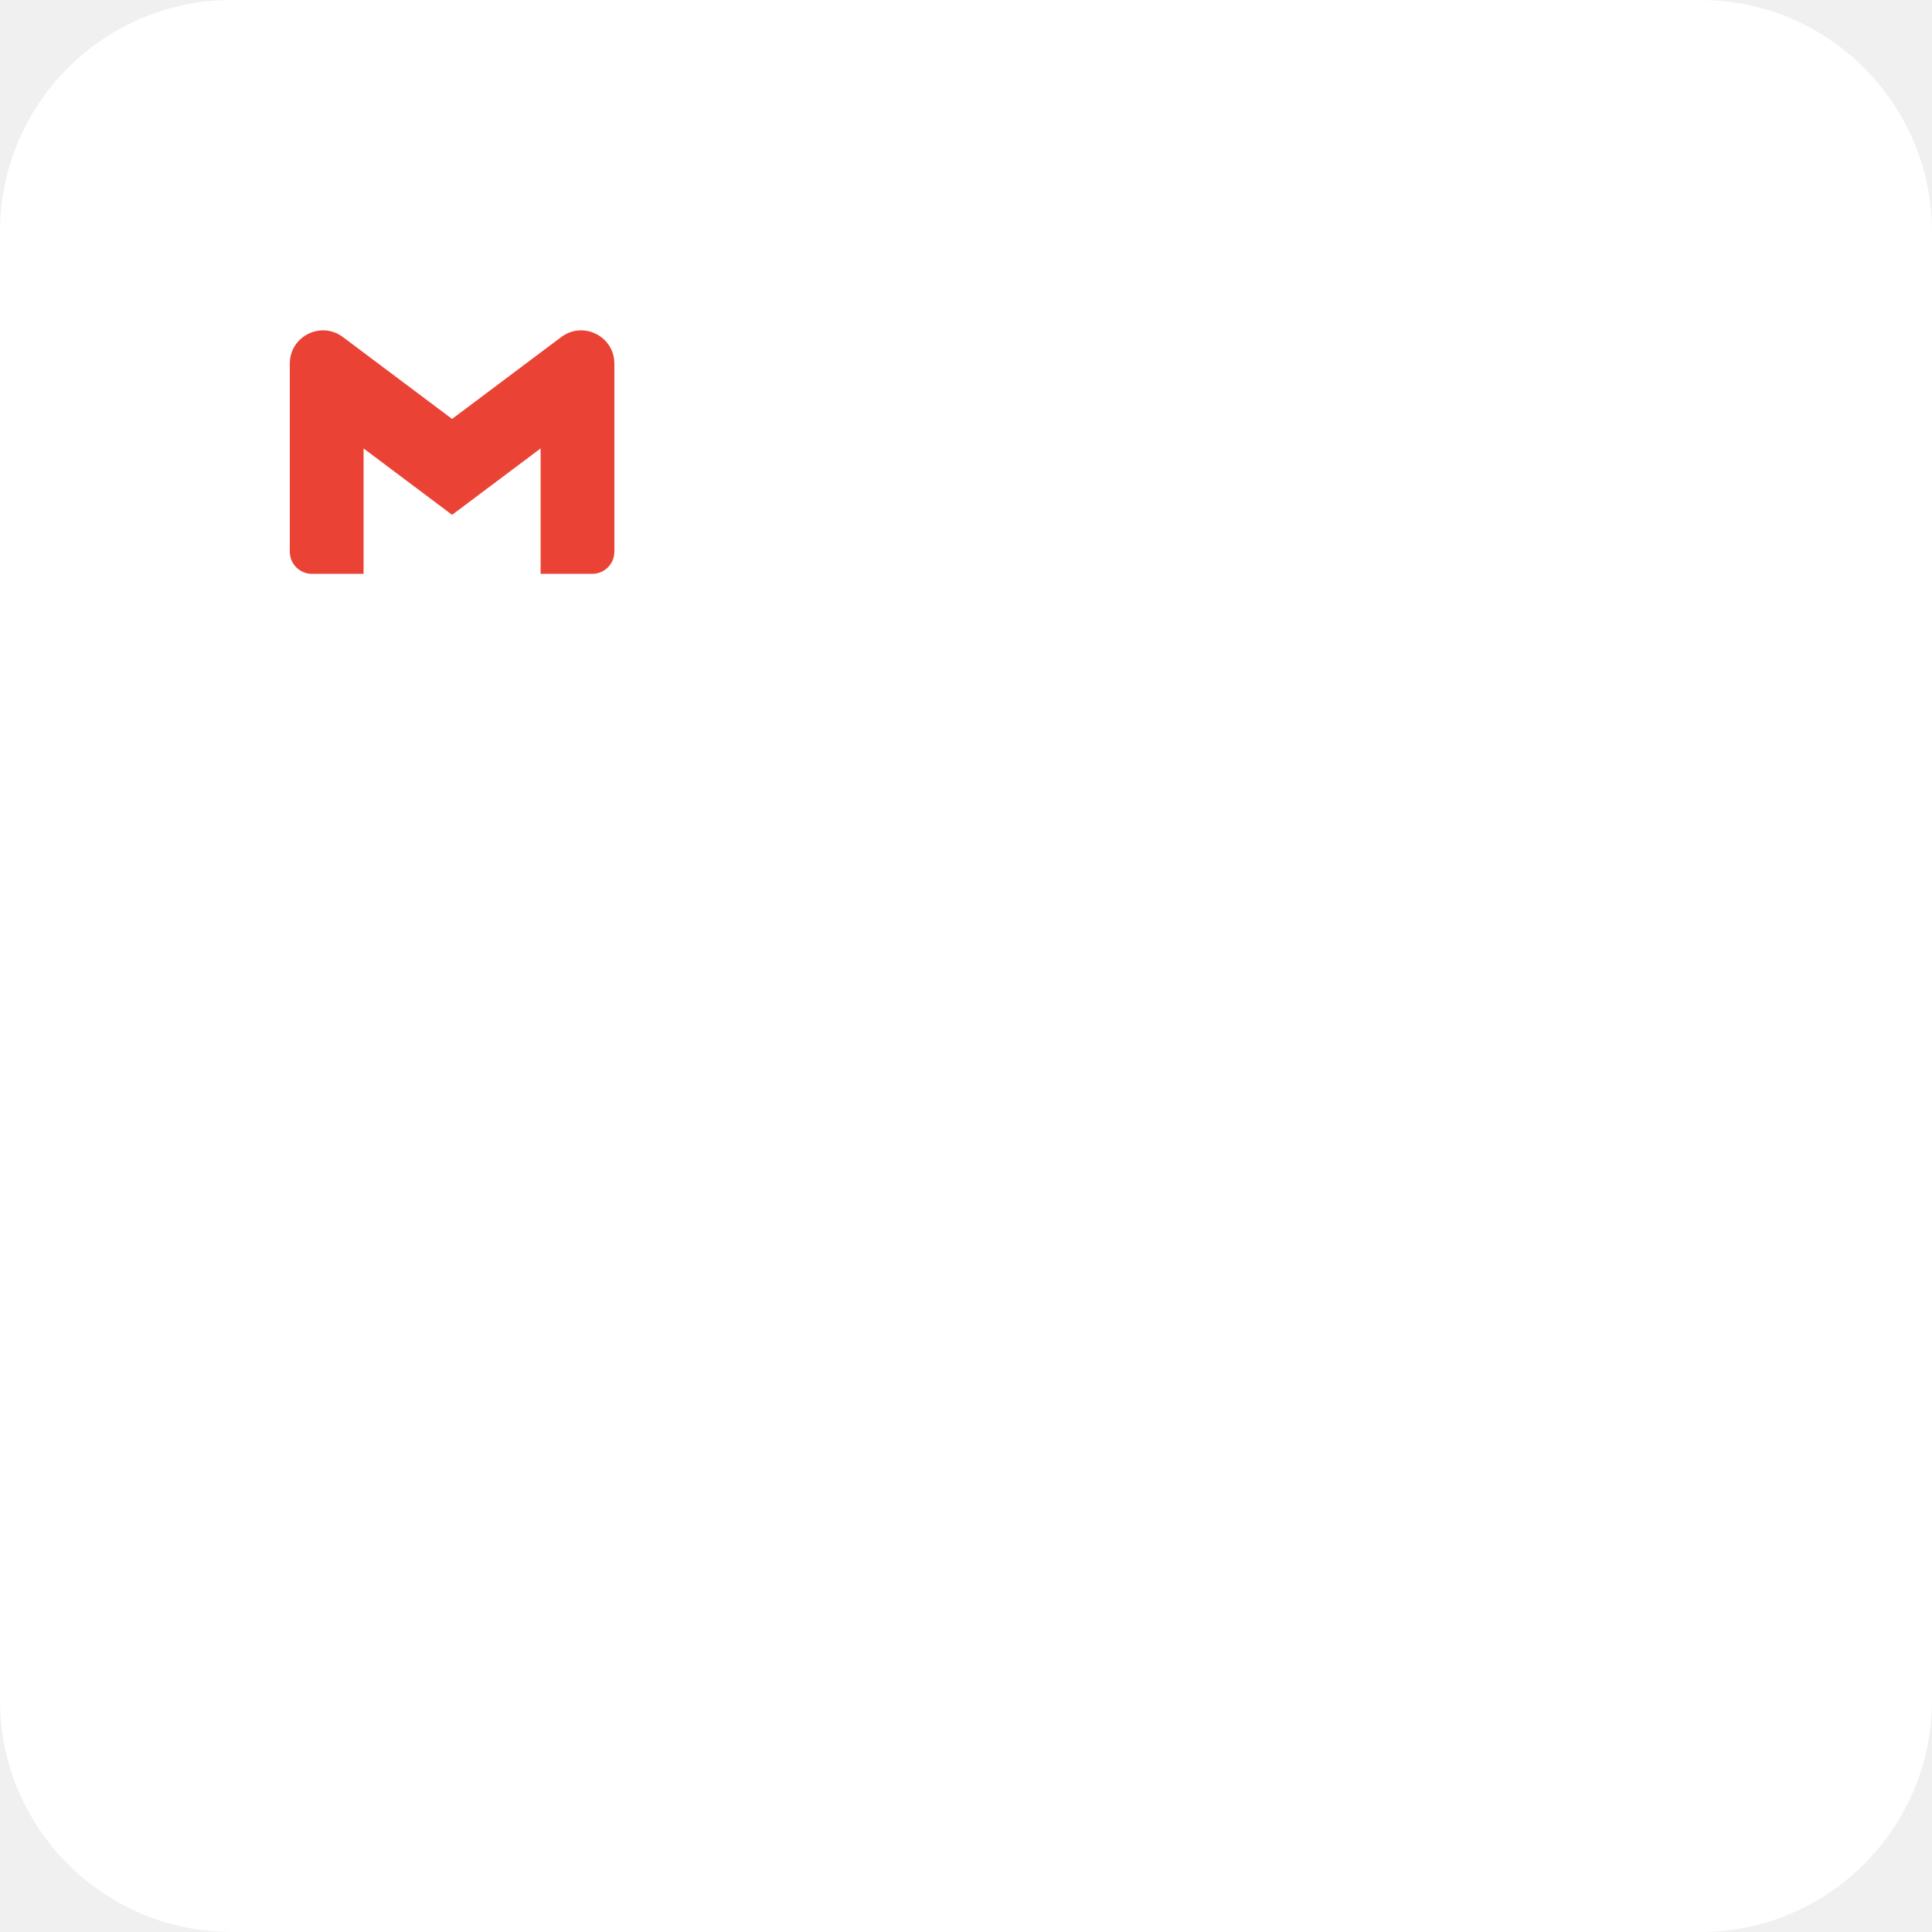
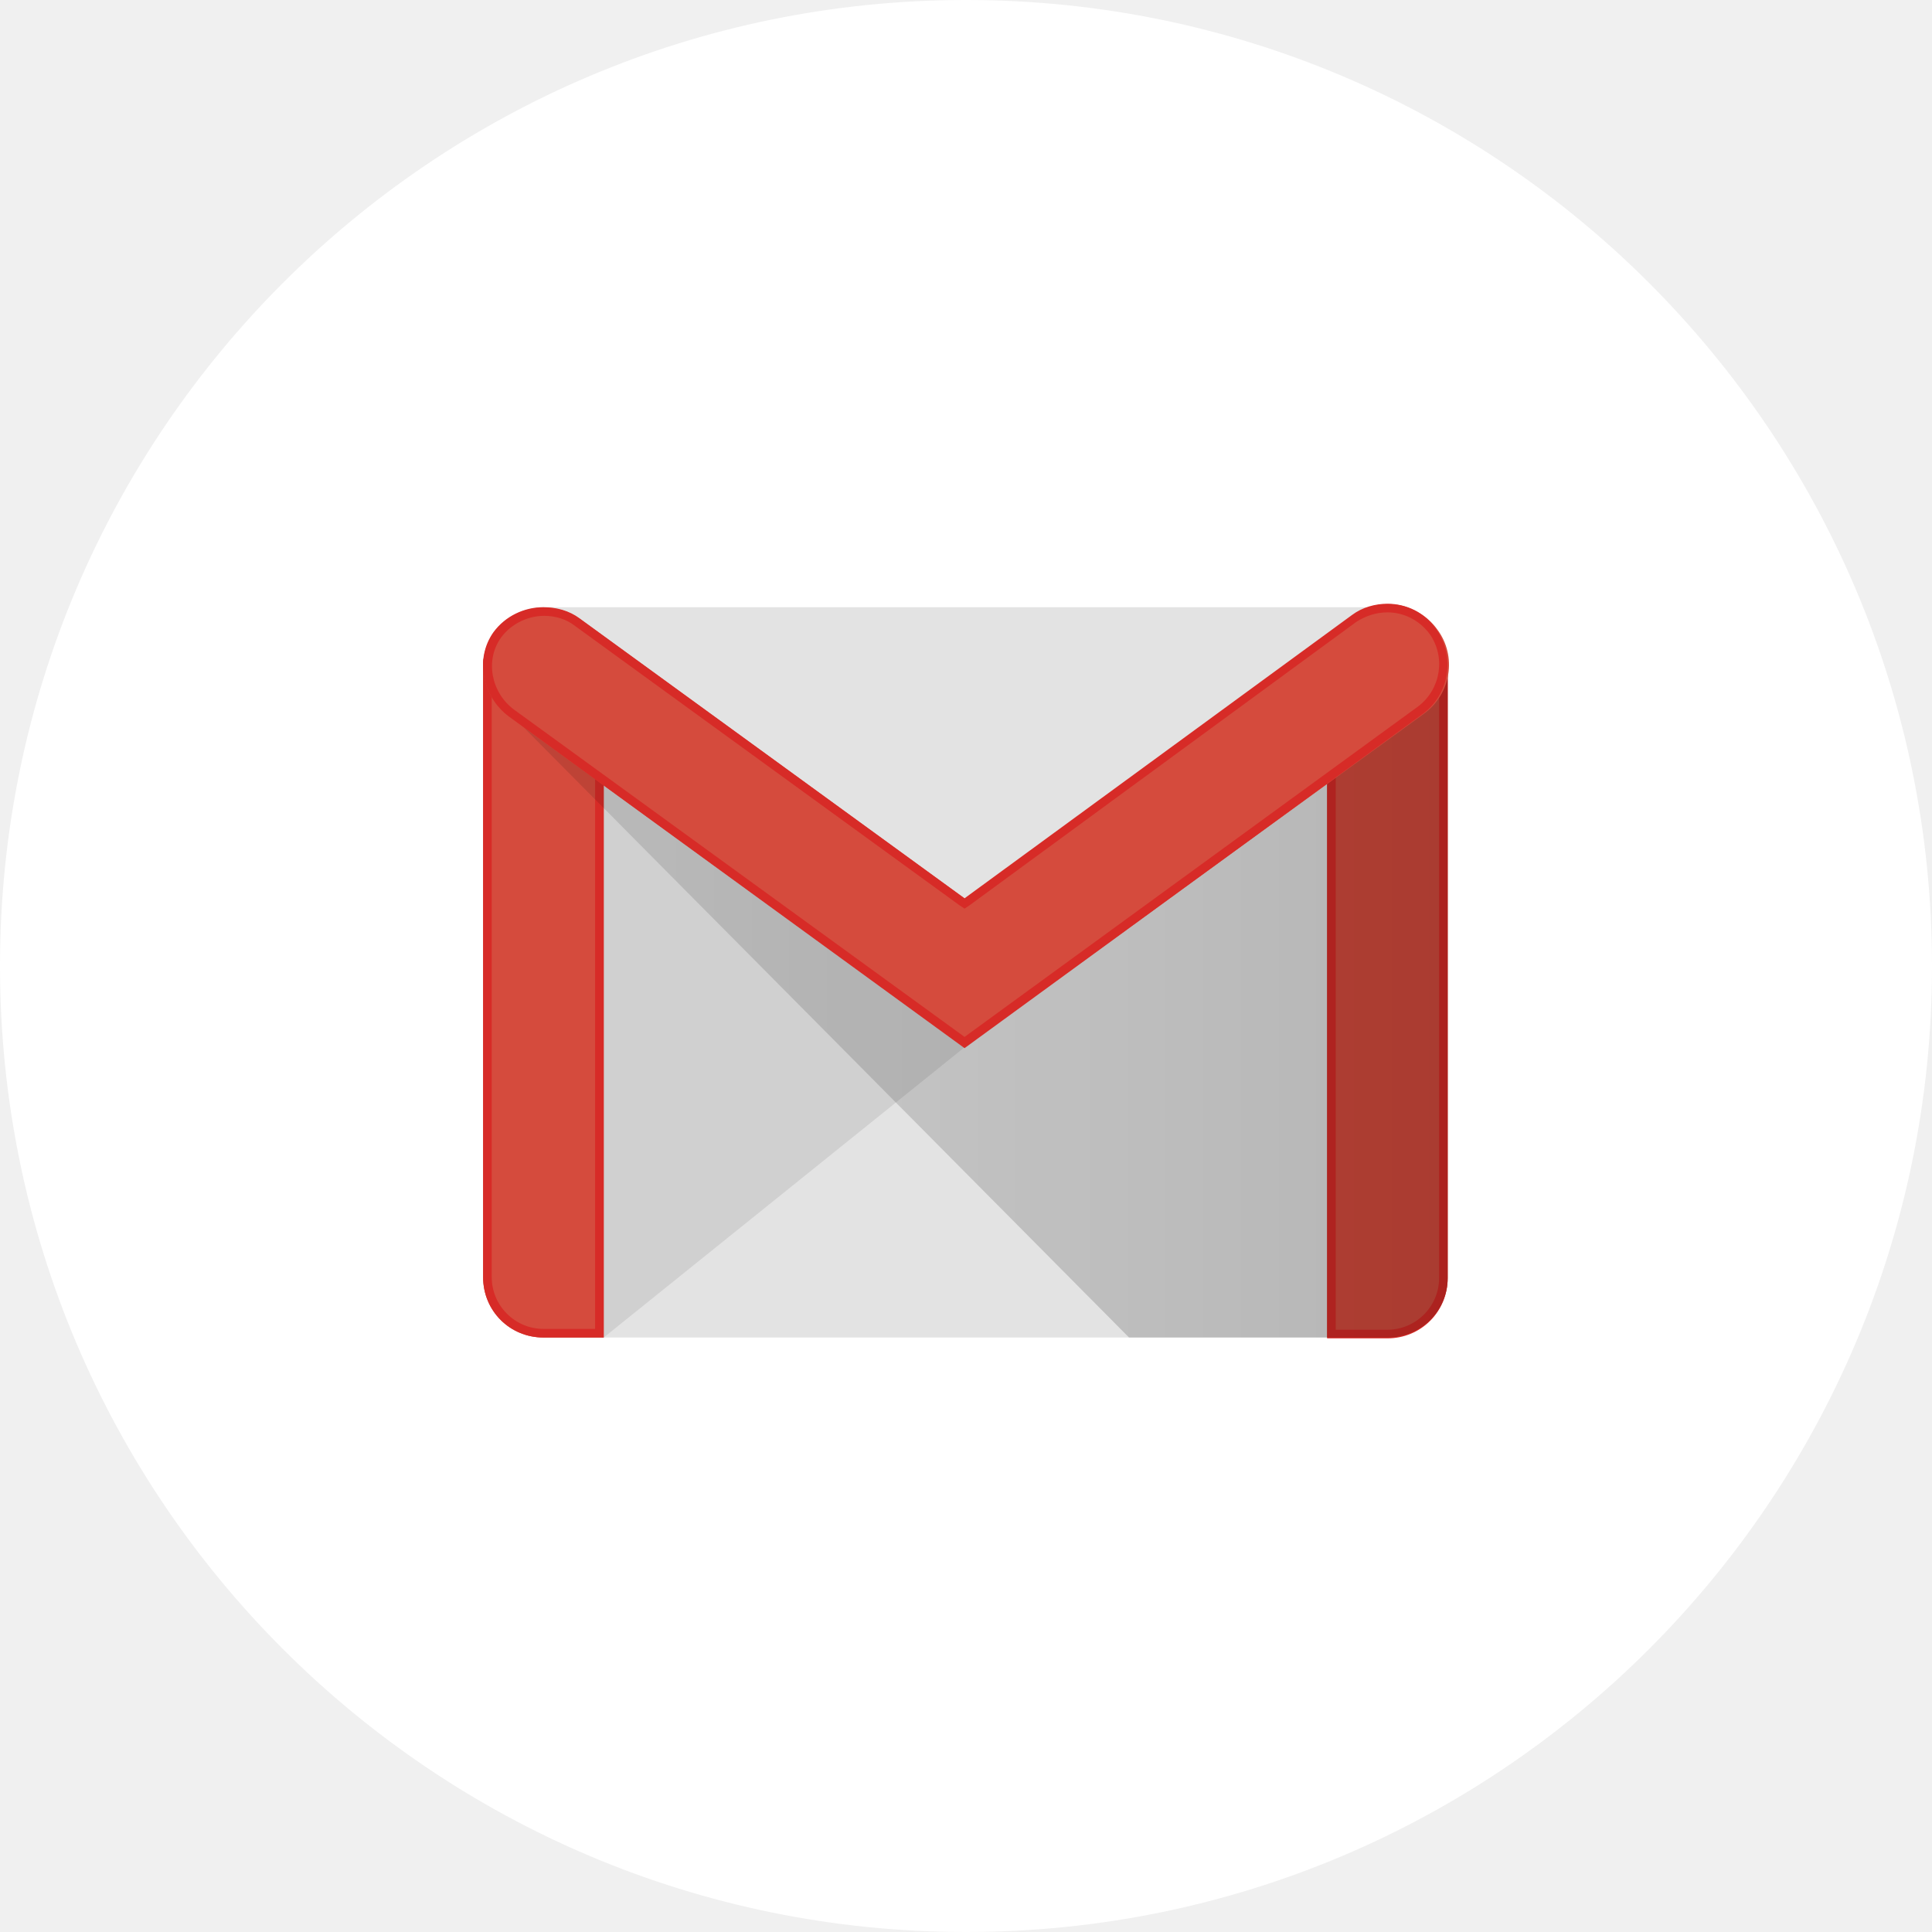
- <svg xmlns="http://www.w3.org/2000/svg" viewBox="0 0 100 100">
-   <rect width="100" height="100" rx="12" fill="#fff" />
-   <g transform="translate(15,15) scale(0.7)">
-     <path fill="#EA4335" d="M24 5.457v13.909c0 .904-.732 1.636-1.636 1.636h-3.819V11.73L12 16.64l-6.545-4.91v9.273H1.636A1.636 1.636 0 0 1 0 19.366V5.457c0-2.023 2.309-3.178 3.927-1.964L5.455 4.64 12 9.548l6.545-4.91 1.528-1.145C21.69 2.28 24 3.434 24 5.457z" />
-   </g>
+ <svg xmlns="http://www.w3.org/2000/svg" width="48" height="48" viewBox="0 0 48 48" fill="none">
+   <path d="M0 24C0 10.745 10.745 0 24 0C37.255 0 48 10.745 48 24C48 37.255 37.255 48 24 48C10.745 48 0 37.255 0 24Z" fill="white" />
+   <path d="M34.47 33.23H13.501C12.688 33.23 12.003 32.567 12.003 31.732V16.583C12.003 15.77 12.666 15.086 13.501 15.086H34.47C35.283 15.086 35.968 15.749 35.968 16.583V31.732C35.968 32.567 35.304 33.23 34.47 33.23Z" fill="#E3E3E3" />
+   <path opacity="0.1" d="M14.999 33.23L23.964 26.019L24.028 25.634L14.785 18.98L14.763 32.909L14.999 33.23Z" fill="#231F20" />
+   <path d="M13.501 33.23C12.666 33.23 12.003 32.567 12.003 31.732V16.562C12.003 15.727 12.666 15.578 13.501 15.578C14.335 15.578 14.999 15.749 14.999 16.562V33.23H13.501Z" fill="#D54B3D" />
+   <path fill-rule="evenodd" clip-rule="evenodd" d="M12.003 16.562C12.003 15.749 12.666 15.578 13.501 15.578C14.335 15.578 14.999 15.727 14.999 16.562V33.23H13.501C12.666 33.23 12.003 32.567 12.003 31.732V16.562ZM14.785 16.562C14.785 16.113 14.571 15.792 13.501 15.792C12.431 15.792 12.217 16.091 12.217 16.562V31.732C12.217 32.438 12.795 33.016 13.501 33.016H14.785V16.562Z" fill="#D72B27" />
+   <path d="M34.47 33.23H32.972V16.519C32.972 15.685 33.635 15.578 34.47 15.578C35.304 15.578 35.967 15.685 35.967 16.519V31.754C35.967 32.567 35.304 33.23 34.47 33.23Z" fill="#D54B3D" />
+   <path fill-rule="evenodd" clip-rule="evenodd" d="M32.972 16.519C32.972 15.685 33.635 15.578 34.47 15.578C35.304 15.578 35.967 15.685 35.967 16.519V31.754C35.967 32.588 35.304 33.251 34.47 33.251H32.972V16.519ZM35.754 16.519C35.754 15.984 35.432 15.792 34.47 15.792C33.507 15.792 33.186 15.963 33.186 16.519V33.037H34.47C35.176 33.037 35.754 32.46 35.754 31.754V16.519Z" fill="#D72B27" />
+   <path d="M28.051 33.23L12.129 17.184L12.966 17.525L24.049 25.506L35.968 16.767V31.754C35.968 32.567 35.304 33.23 34.47 33.23H28.051Z" fill="url(#paint0_linear)" />
+   <path d="M23.964 26.019L12.645 17.803C11.982 17.311 11.789 16.369 12.281 15.706C12.773 15.043 13.736 14.893 14.421 15.385L23.985 22.339L33.614 15.3C34.277 14.807 35.219 14.957 35.711 15.642C36.203 16.305 36.053 17.247 35.368 17.739L23.964 26.019Z" fill="#D54B3D" />
+   <path fill-rule="evenodd" clip-rule="evenodd" d="M33.592 15.278C33.849 15.086 34.17 15 34.47 15C34.94 15 35.39 15.214 35.689 15.642C36.16 16.327 36.01 17.247 35.347 17.739L23.964 26.041L12.645 17.803C11.982 17.311 11.789 16.369 12.26 15.706C12.559 15.3 13.03 15.086 13.501 15.086C13.822 15.086 14.143 15.171 14.4 15.364L23.964 22.318L33.592 15.278ZM35.518 15.749C35.261 15.406 34.876 15.214 34.47 15.214C34.191 15.214 33.935 15.3 33.699 15.449L24.092 22.489L23.964 22.574L23.835 22.489L14.293 15.556C14.079 15.385 13.8 15.3 13.522 15.3C13.094 15.3 12.688 15.514 12.453 15.835C12.046 16.391 12.196 17.204 12.773 17.632L23.964 25.762L35.24 17.546C35.796 17.118 35.925 16.327 35.518 15.749Z" fill="#D72B27" />
+   <defs>
+     <linearGradient id="paint0_linear" x1="12.129" y1="33.232" x2="35.975" y2="33.232" gradientUnits="userSpaceOnUse">
+       <stop stop-opacity="0.1" />
+       <stop offset="1" stop-opacity="0.2" />
+     </linearGradient>
+   </defs>
</svg>
